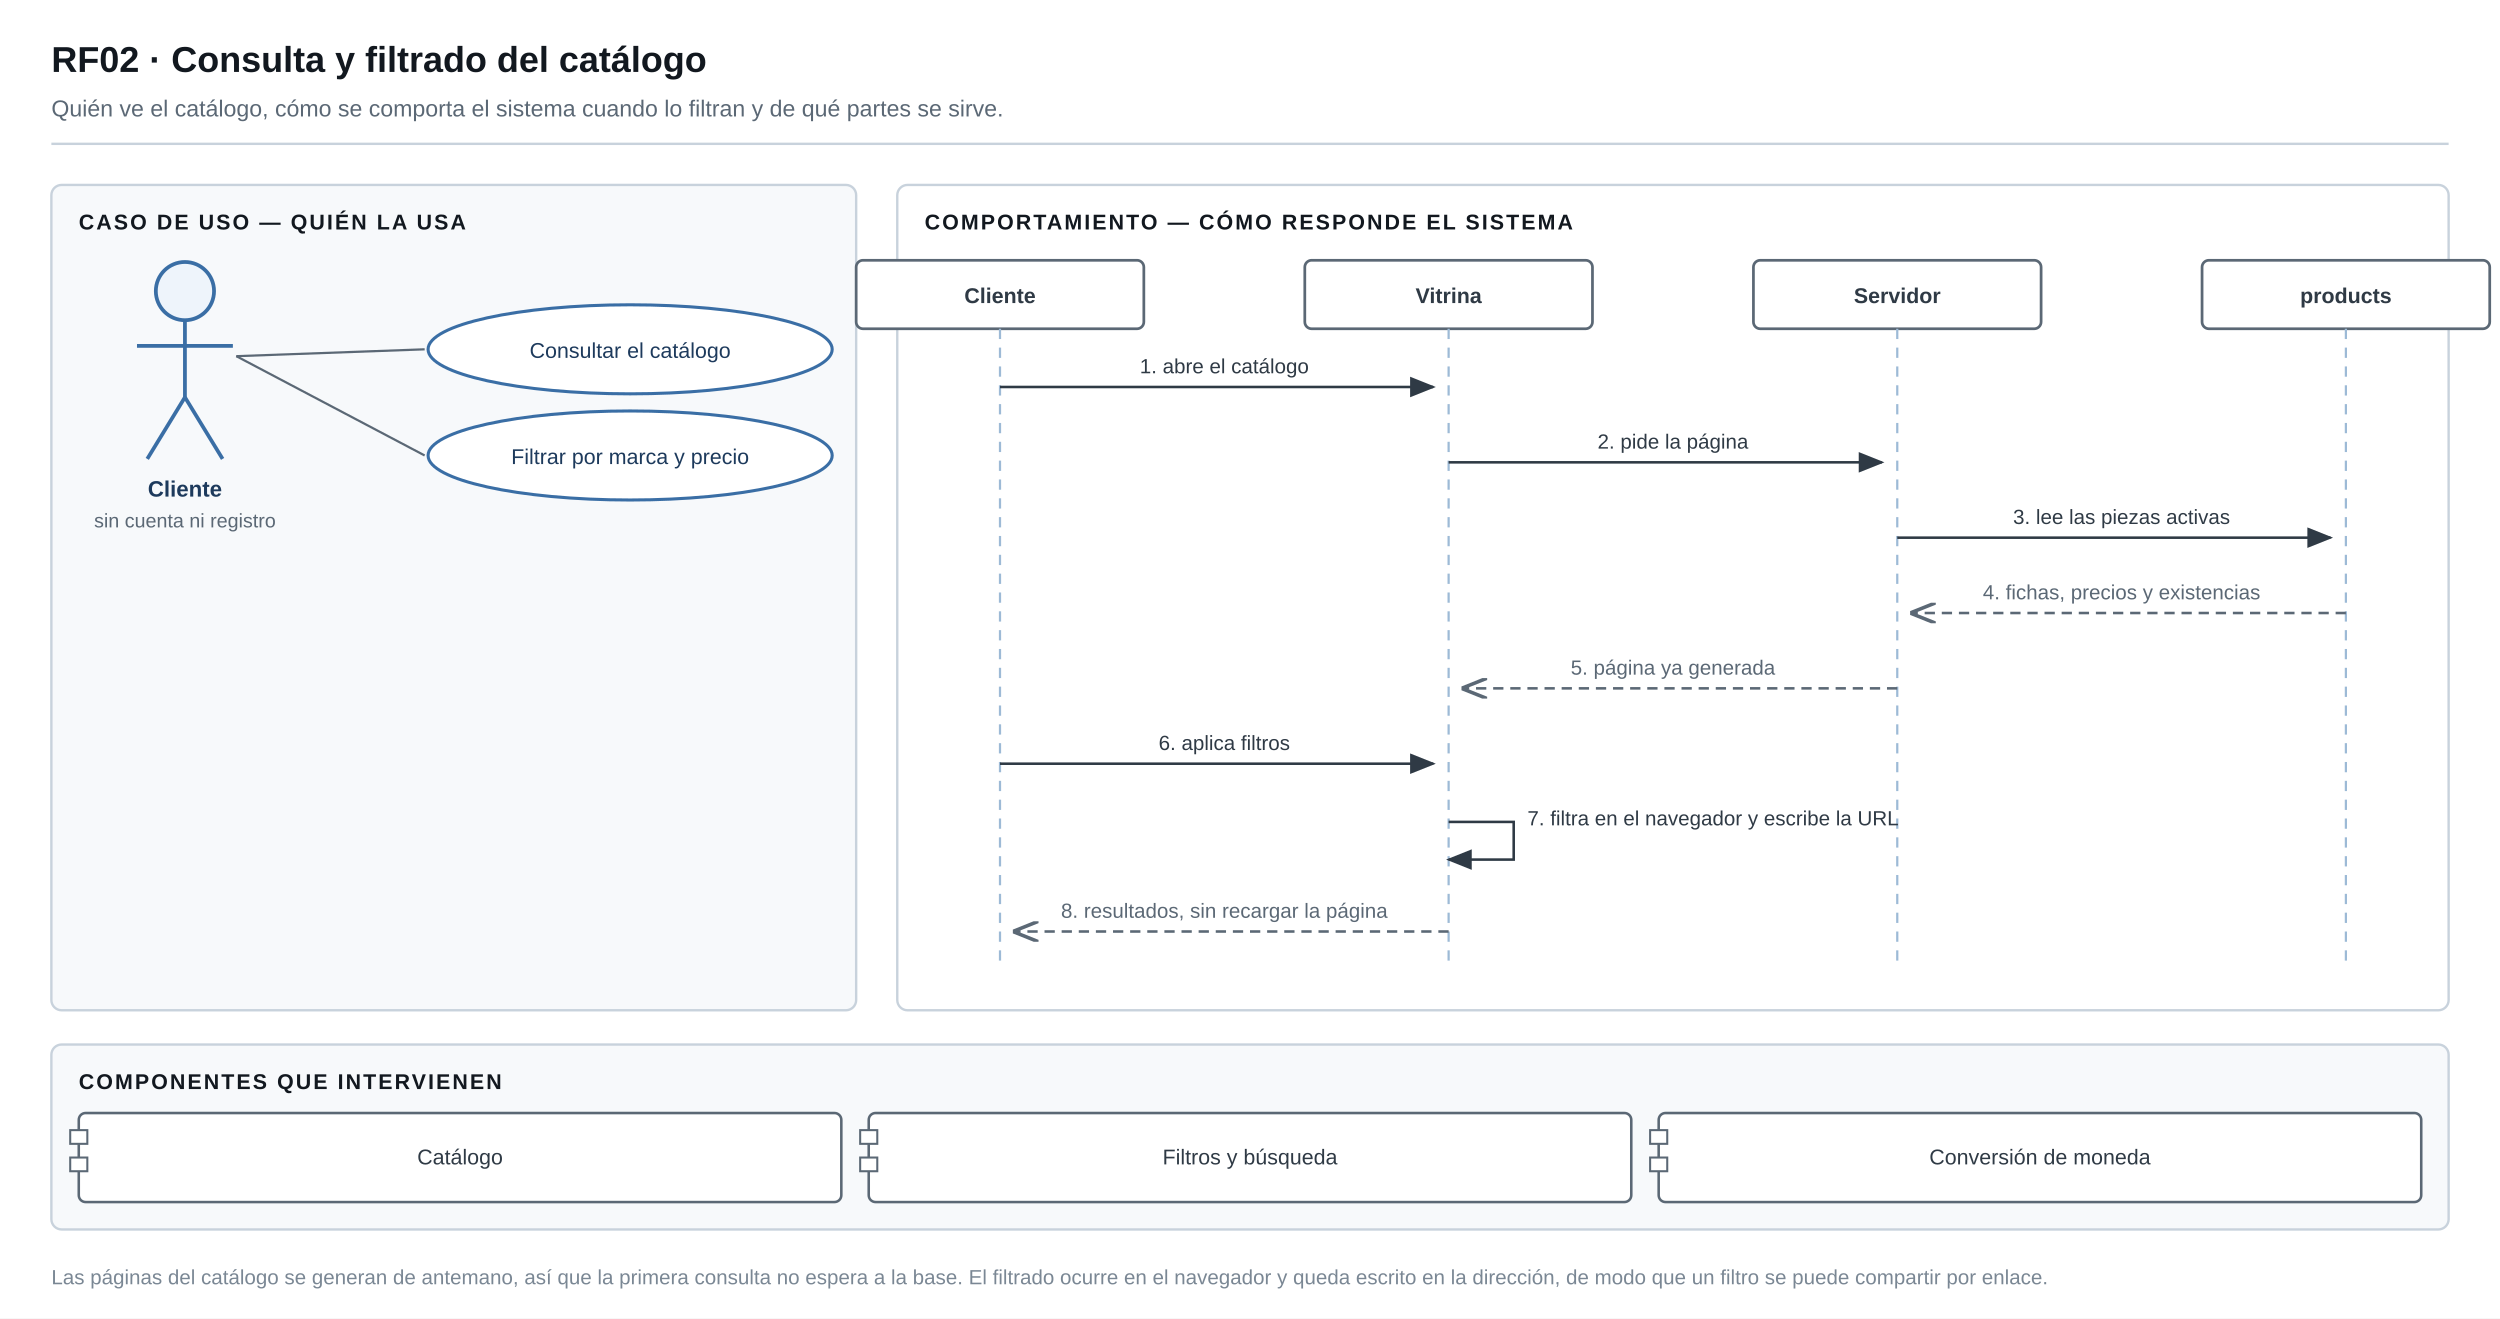
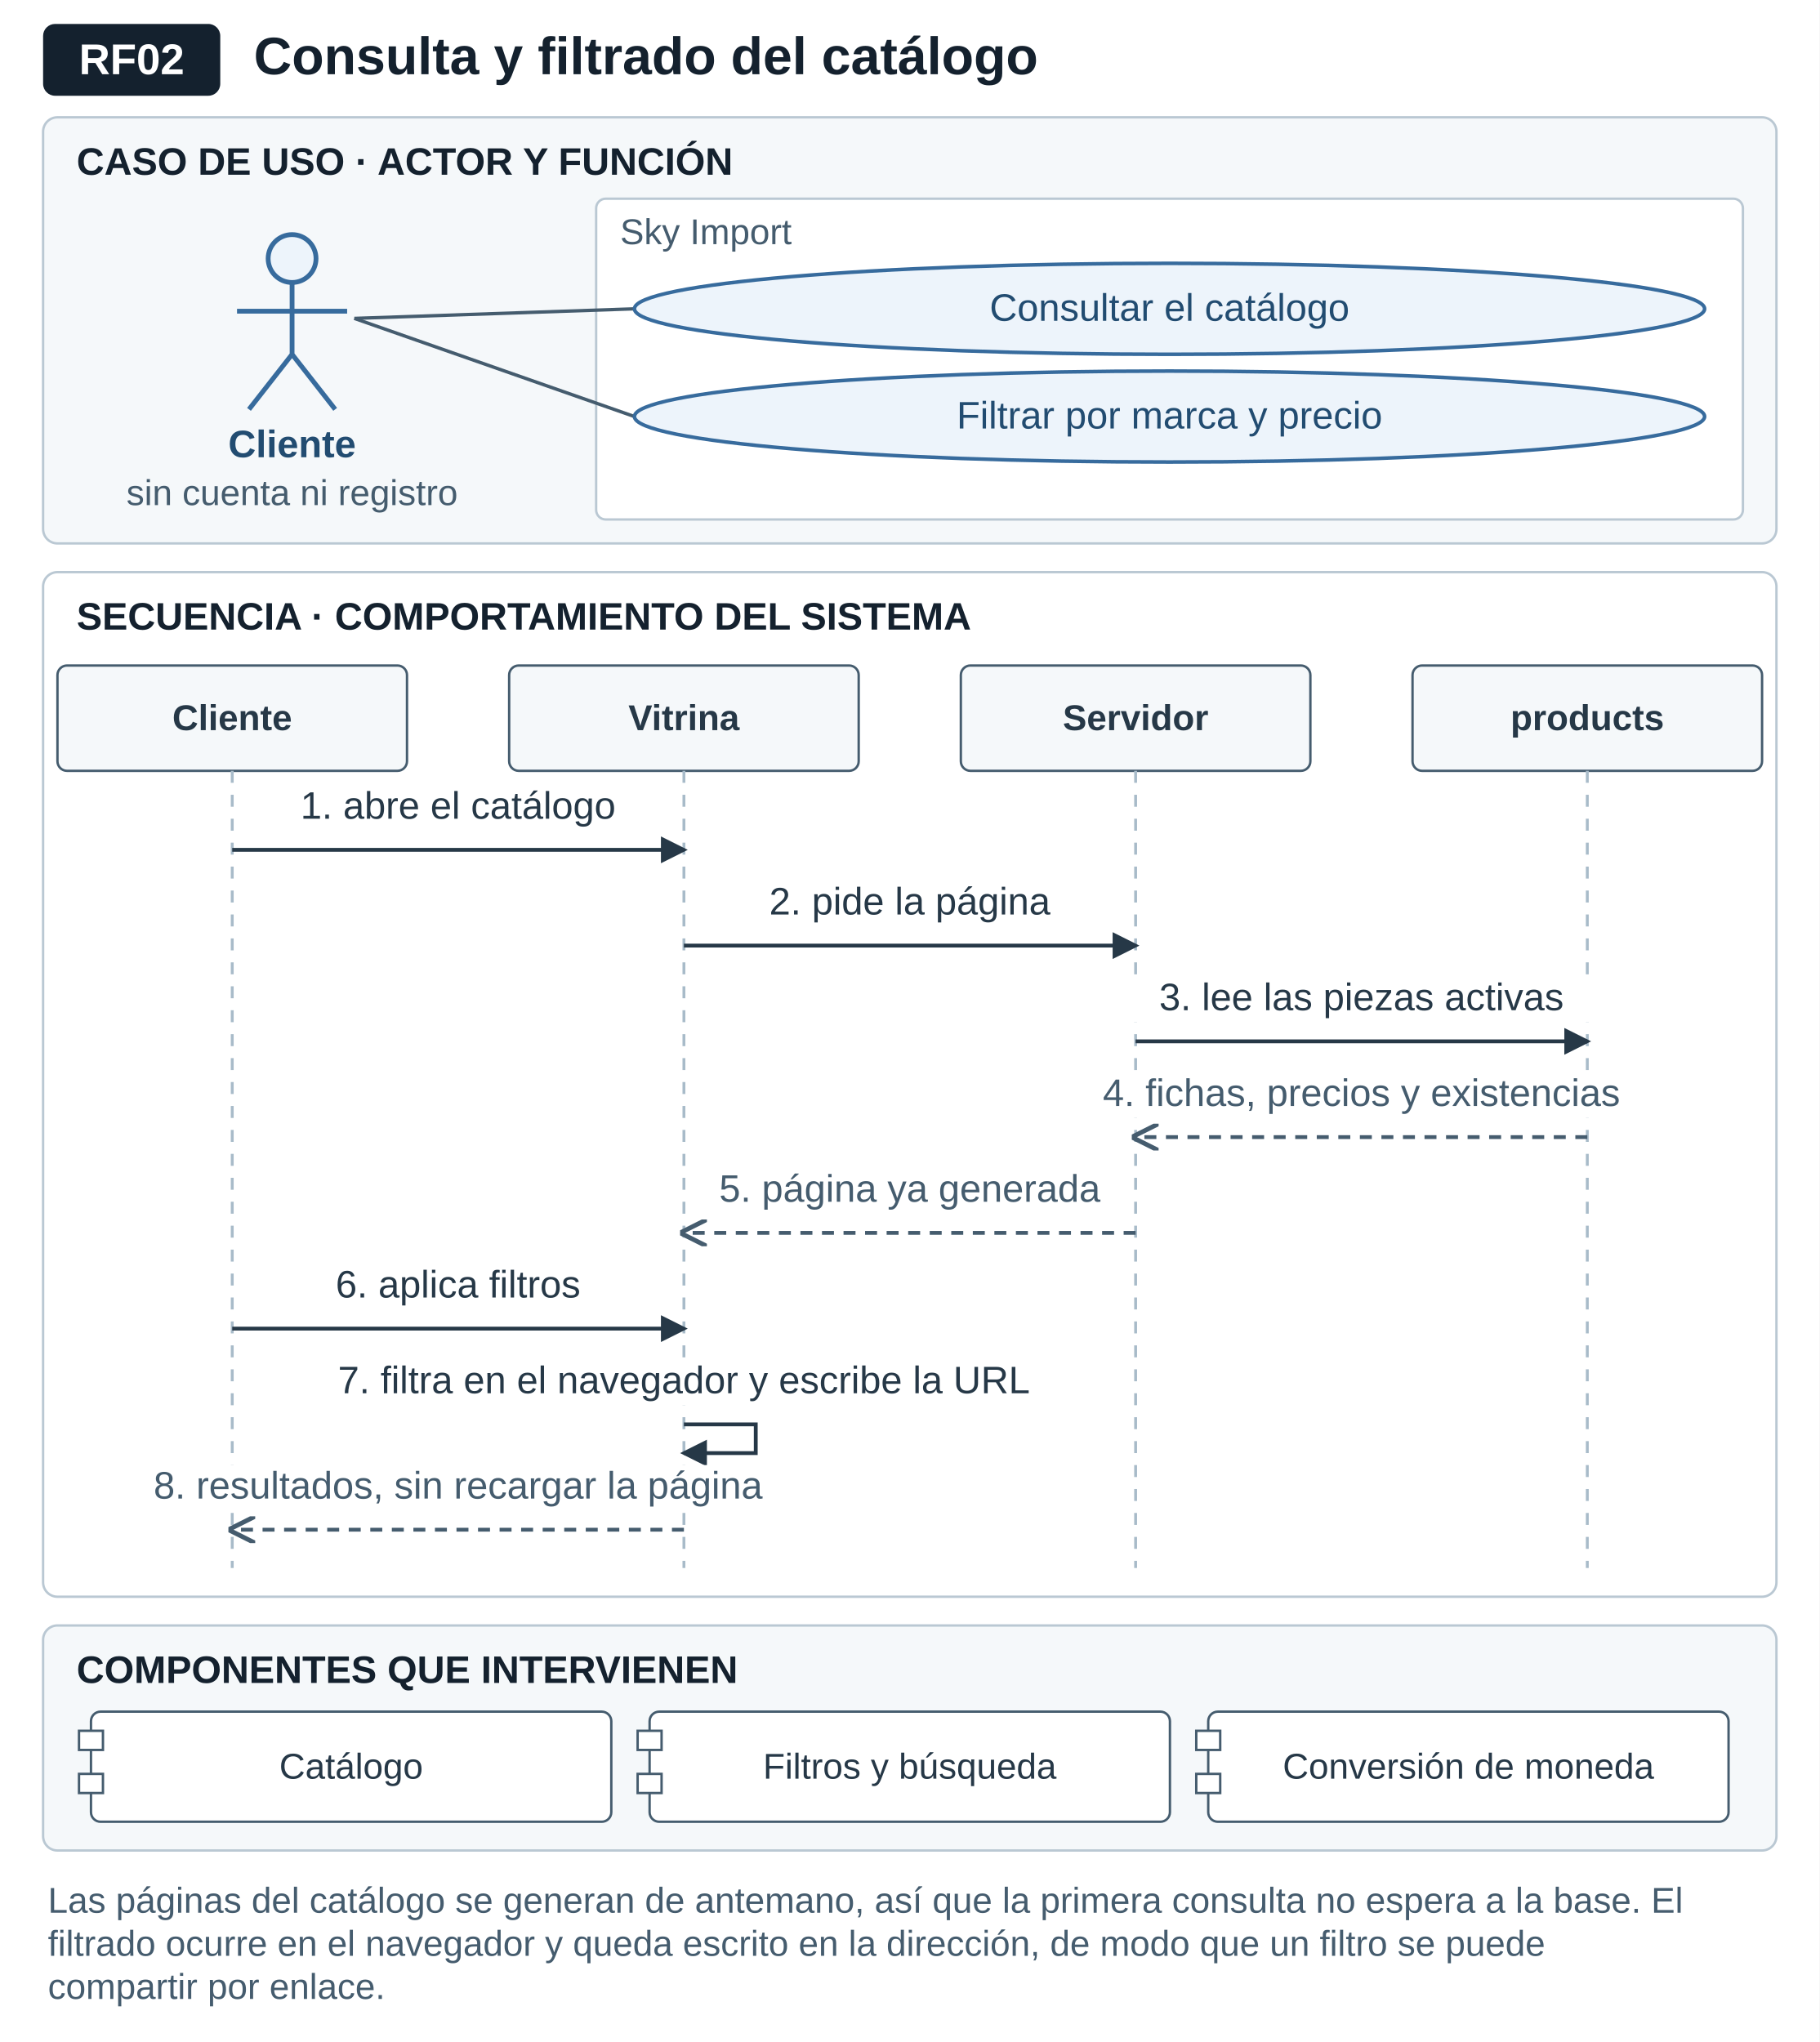
- <svg xmlns="http://www.w3.org/2000/svg" width="1460" height="770" viewBox="0 0 1460 770" font-family="Segoe UI, Arial, sans-serif">
-   <rect width="1460" height="770" fill="#ffffff" />
+ <svg xmlns="http://www.w3.org/2000/svg" width="760" height="853" viewBox="0 0 760 853" font-family="Arial, sans-serif">
+   <rect width="760" height="853" fill="#ffffff" />
  <defs>
-     <marker id="f-llena" markerWidth="10" markerHeight="8" refX="9" refY="4" orient="auto">
-       <path d="M0,0 L10,4 L0,8 z" fill="#2f3a45" />
+     <marker id="f-llena" markerWidth="7" markerHeight="7" refX="6" refY="3.5" orient="auto">
+       <path d="M0,0 L7,3.5 L0,7 z" fill="#263847" />
    </marker>
-     <marker id="f-abierta" markerWidth="10" markerHeight="8" refX="9" refY="4" orient="auto">
-       <path d="M0,0 L10,4 L0,8" fill="none" stroke="#5b6875" stroke-width="1.4" />
+     <marker id="f-abierta" markerWidth="7" markerHeight="7" refX="6" refY="3.5" orient="auto">
+       <path d="M0,0 L7,3.5 L0,7" fill="none" stroke="#455c6e" stroke-width="1.2" />
    </marker>
  </defs>
-   <text x="30" y="42" font-size="21" font-weight="700" fill="#12181f">RF02 · Consulta y filtrado del catálogo</text>
-   <text x="30" y="68" font-size="13.5" fill="#5b6875">Quién ve el catálogo, cómo se comporta el sistema cuando lo filtran y de qué partes se sirve.</text>
-   <line x1="30" y1="84" x2="1430" y2="84" stroke="#c8d2dc" stroke-width="1.4" />
-   <rect x="30" y="108" width="470" height="482" rx="6" fill="#f7f9fb" stroke="#c8d2dc" stroke-width="1.4" />
-   <text x="46" y="134" font-size="12.5" font-weight="700" fill="#12181f" letter-spacing="1.2">CASO DE USO — QUIÉN LA USA</text>
-   <g stroke="#3a6ea5" stroke-width="2.2" fill="none">
-     <circle cx="108" cy="170" r="17" fill="#eef4fb" />
-     <line x1="108" y1="187" x2="108" y2="232" />
-     <line x1="80" y1="202" x2="136" y2="202" />
-     <line x1="108" y1="232" x2="86" y2="268" />
-     <line x1="108" y1="232" x2="130" y2="268" />
+   <rect x="18" y="10" width="74" height="30" rx="5" fill="#14212e" />
+   <text x="55" y="31" text-anchor="middle" font-size="18" font-weight="700" fill="#ffffff">
+     <tspan x="55" dy="0">RF02</tspan>
+   </text>
+   <text x="106" y="31" text-anchor="start" font-size="22" font-weight="700" fill="#14212e">
+     <tspan x="106" dy="0">Consulta y filtrado del catálogo</tspan>
+   </text>
+   <rect x="18" y="49" width="724" height="178" rx="6" fill="#f5f8fa" stroke="#bac8d3" />
+   <text x="32" y="73" text-anchor="start" font-size="16" font-weight="700" fill="#14212e">
+     <tspan x="32" dy="0">CASO DE USO · ACTOR Y FUNCIÓN</tspan>
+   </text>
+   <rect x="249" y="83" width="479" height="134" rx="4" fill="#ffffff" stroke="#bac8d3" />
+   <text x="259" y="102" text-anchor="start" font-size="15" font-weight="400" fill="#455c6e">
+     <tspan x="259" dy="0">Sky Import</tspan>
+   </text>
+   <line x1="148" y1="133" x2="265" y2="129" stroke="#455c6e" stroke-width="1.4" />
+   <line x1="148" y1="133" x2="265" y2="174" stroke="#455c6e" stroke-width="1.4" />
+   <g stroke="#376b9d" stroke-width="2" fill="none">
+     <circle cx="122" cy="108" r="10" fill="#edf4fb" />
+     <path d="M122 118 v30 m-23,-18 h46 m-23,18 l-18,23 m18,-23 l18,23" />
  </g>
-   <text x="108" y="290" text-anchor="middle" font-size="13" font-weight="700" fill="#1d3a5c">Cliente</text>
-   <text x="108" y="308" text-anchor="middle" font-size="11.5" fill="#5b6875">sin cuenta ni registro</text>
-   <ellipse cx="368" cy="204" rx="118" ry="26" fill="#ffffff" stroke="#3a6ea5" stroke-width="1.8" />
-   <text x="368" y="209" text-anchor="middle" font-size="12.5" fill="#1d3a5c">Consultar el catálogo</text>
-   <line x1="138" y1="208" x2="248" y2="204" stroke="#5b6875" stroke-width="1.3" />
-   <ellipse cx="368" cy="266" rx="118" ry="26" fill="#ffffff" stroke="#3a6ea5" stroke-width="1.8" />
-   <text x="368" y="271" text-anchor="middle" font-size="12.5" fill="#1d3a5c">Filtrar por marca y precio</text>
-   <line x1="138" y1="208" x2="248" y2="266" stroke="#5b6875" stroke-width="1.3" />
-   <rect x="524" y="108" width="906" height="482" rx="6" fill="#ffffff" stroke="#c8d2dc" stroke-width="1.4" />
-   <text x="540" y="134" font-size="12.5" font-weight="700" fill="#12181f" letter-spacing="1.2">COMPORTAMIENTO — CÓMO RESPONDE EL SISTEMA</text>
-   <rect x="500" y="152" width="168" height="40" rx="4" fill="#ffffff" stroke="#5b6875" stroke-width="1.6" />
-   <text x="584" y="177" text-anchor="middle" font-size="12.5" font-weight="700" fill="#2f3a45">Cliente</text>
-   <line x1="584" y1="192" x2="584" y2="566" stroke="#9dbad6" stroke-width="1.3" stroke-dasharray="6 5" />
-   <rect x="762" y="152" width="168" height="40" rx="4" fill="#ffffff" stroke="#5b6875" stroke-width="1.6" />
-   <text x="846" y="177" text-anchor="middle" font-size="12.5" font-weight="700" fill="#2f3a45">Vitrina</text>
-   <line x1="846" y1="192" x2="846" y2="566" stroke="#9dbad6" stroke-width="1.3" stroke-dasharray="6 5" />
-   <rect x="1024" y="152" width="168" height="40" rx="4" fill="#ffffff" stroke="#5b6875" stroke-width="1.6" />
-   <text x="1108" y="177" text-anchor="middle" font-size="12.5" font-weight="700" fill="#2f3a45">Servidor</text>
-   <line x1="1108" y1="192" x2="1108" y2="566" stroke="#9dbad6" stroke-width="1.3" stroke-dasharray="6 5" />
-   <rect x="1286" y="152" width="168" height="40" rx="4" fill="#ffffff" stroke="#5b6875" stroke-width="1.6" />
-   <text x="1370" y="177" text-anchor="middle" font-size="12.5" font-weight="700" fill="#2f3a45">products</text>
-   <line x1="1370" y1="192" x2="1370" y2="566" stroke="#9dbad6" stroke-width="1.3" stroke-dasharray="6 5" />
-   <line x1="584" y1="226" x2="837" y2="226" stroke="#2f3a45" stroke-width="1.5" marker-end="url(#f-llena)" />
-   <text x="715" y="218" text-anchor="middle" font-size="12" fill="#2f3a45">1. abre el catálogo</text>
-   <line x1="846" y1="270" x2="1099" y2="270" stroke="#2f3a45" stroke-width="1.5" marker-end="url(#f-llena)" />
-   <text x="977" y="262" text-anchor="middle" font-size="12" fill="#2f3a45">2. pide la página</text>
-   <line x1="1108" y1="314" x2="1361" y2="314" stroke="#2f3a45" stroke-width="1.5" marker-end="url(#f-llena)" />
-   <text x="1239" y="306" text-anchor="middle" font-size="12" fill="#2f3a45">3. lee las piezas activas</text>
-   <line x1="1370" y1="358" x2="1117" y2="358" stroke="#5b6875" stroke-width="1.5" stroke-dasharray="6 4" marker-end="url(#f-abierta)" />
-   <text x="1239" y="350" text-anchor="middle" font-size="12" fill="#5b6875">4. fichas, precios y existencias</text>
-   <line x1="1108" y1="402" x2="855" y2="402" stroke="#5b6875" stroke-width="1.5" stroke-dasharray="6 4" marker-end="url(#f-abierta)" />
-   <text x="977" y="394" text-anchor="middle" font-size="12" fill="#5b6875">5. página ya generada</text>
-   <line x1="584" y1="446" x2="837" y2="446" stroke="#2f3a45" stroke-width="1.5" marker-end="url(#f-llena)" />
-   <text x="715" y="438" text-anchor="middle" font-size="12" fill="#2f3a45">6. aplica filtros</text>
-   <path d="M846 480 h38 v22 h-38" fill="none" stroke="#2f3a45" stroke-width="1.5" marker-end="url(#f-llena)" />
-   <text x="892" y="482" text-anchor="start" font-size="12" fill="#2f3a45">7. filtra en el navegador y escribe la URL</text>
-   <line x1="846" y1="544" x2="593" y2="544" stroke="#5b6875" stroke-width="1.5" stroke-dasharray="6 4" marker-end="url(#f-abierta)" />
-   <text x="715" y="536" text-anchor="middle" font-size="12" fill="#5b6875">8. resultados, sin recargar la página</text>
-   <rect x="30" y="610" width="1400" height="108" rx="6" fill="#f7f9fb" stroke="#c8d2dc" stroke-width="1.4" />
-   <text x="46" y="636" font-size="12.5" font-weight="700" fill="#12181f" letter-spacing="1.2">COMPONENTES QUE INTERVIENEN</text>
-   <rect x="46" y="650" width="445.333" height="52" rx="4" fill="#ffffff" stroke="#5b6875" stroke-width="1.5" />
-   <rect x="41" y="660" width="10" height="8" fill="#ffffff" stroke="#5b6875" stroke-width="1.2" />
-   <rect x="41" y="676" width="10" height="8" fill="#ffffff" stroke="#5b6875" stroke-width="1.2" />
-   <text x="268.667" y="680" text-anchor="middle" font-size="12.5" fill="#2f3a45">Catálogo</text>
-   <rect x="507.333" y="650" width="445.333" height="52" rx="4" fill="#ffffff" stroke="#5b6875" stroke-width="1.5" />
-   <rect x="502.333" y="660" width="10" height="8" fill="#ffffff" stroke="#5b6875" stroke-width="1.2" />
-   <rect x="502.333" y="676" width="10" height="8" fill="#ffffff" stroke="#5b6875" stroke-width="1.2" />
-   <text x="730" y="680" text-anchor="middle" font-size="12.5" fill="#2f3a45">Filtros y búsqueda</text>
-   <rect x="968.667" y="650" width="445.333" height="52" rx="4" fill="#ffffff" stroke="#5b6875" stroke-width="1.5" />
-   <rect x="963.667" y="660" width="10" height="8" fill="#ffffff" stroke="#5b6875" stroke-width="1.2" />
-   <rect x="963.667" y="676" width="10" height="8" fill="#ffffff" stroke="#5b6875" stroke-width="1.2" />
-   <text x="1191.333" y="680" text-anchor="middle" font-size="12.5" fill="#2f3a45">Conversión de moneda</text>
-   <text x="30" y="750" font-size="12" fill="#7a8794">Las páginas del catálogo se generan de antemano, así que la primera consulta no espera a la base. El filtrado ocurre en el navegador y queda escrito en la dirección, de modo que un filtro se puede compartir por enlace.</text>
+   <text x="122" y="191" text-anchor="middle" font-size="16" font-weight="700" fill="#224c71">
+     <tspan x="122" dy="0">Cliente</tspan>
+   </text>
+   <text x="122" y="211" text-anchor="middle" font-size="15" font-weight="400" fill="#455c6e">
+     <tspan x="122" dy="0">sin cuenta ni registro</tspan>
+   </text>
+   <ellipse cx="488.5" cy="129" rx="223.5" ry="19" fill="#edf4fb" stroke="#376b9d" stroke-width="1.5" />
+   <text x="488.5" y="134" text-anchor="middle" font-size="16" font-weight="400" fill="#224c71">
+     <tspan x="488.5" dy="0">Consultar el catálogo</tspan>
+   </text>
+   <ellipse cx="488.5" cy="174" rx="223.5" ry="19" fill="#edf4fb" stroke="#376b9d" stroke-width="1.5" />
+   <text x="488.5" y="179" text-anchor="middle" font-size="16" font-weight="400" fill="#224c71">
+     <tspan x="488.5" dy="0">Filtrar por marca y precio</tspan>
+   </text>
+   <rect x="18" y="239" width="724" height="428" rx="6" fill="#ffffff" stroke="#bac8d3" />
+   <text x="32" y="263" text-anchor="start" font-size="16" font-weight="700" fill="#14212e">
+     <tspan x="32" dy="0">SECUENCIA · COMPORTAMIENTO DEL SISTEMA</tspan>
+   </text>
+   <rect x="24" y="278" width="146" height="44" rx="4" fill="#f5f8fa" stroke="#455c6e" />
+   <text x="97" y="305" text-anchor="middle" font-size="15" font-weight="700" fill="#263847">
+     <tspan x="97" dy="0">Cliente</tspan>
+   </text>
+   <line x1="97" y1="322" x2="97" y2="655" stroke="#a8bbc9" stroke-width="1.2" stroke-dasharray="5 5" />
+   <rect x="212.667" y="278" width="146" height="44" rx="4" fill="#f5f8fa" stroke="#455c6e" />
+   <text x="285.667" y="305" text-anchor="middle" font-size="15" font-weight="700" fill="#263847">
+     <tspan x="285.667" dy="0">Vitrina</tspan>
+   </text>
+   <line x1="285.667" y1="322" x2="285.667" y2="655" stroke="#a8bbc9" stroke-width="1.2" stroke-dasharray="5 5" />
+   <rect x="401.333" y="278" width="146" height="44" rx="4" fill="#f5f8fa" stroke="#455c6e" />
+   <text x="474.333" y="305" text-anchor="middle" font-size="15" font-weight="700" fill="#263847">
+     <tspan x="474.333" dy="0">Servidor</tspan>
+   </text>
+   <line x1="474.333" y1="322" x2="474.333" y2="655" stroke="#a8bbc9" stroke-width="1.2" stroke-dasharray="5 5" />
+   <rect x="590" y="278" width="146" height="44" rx="4" fill="#f5f8fa" stroke="#455c6e" />
+   <text x="663" y="305" text-anchor="middle" font-size="15" font-weight="700" fill="#263847">
+     <tspan x="663" dy="0">products</tspan>
+   </text>
+   <line x1="663" y1="322" x2="663" y2="655" stroke="#a8bbc9" stroke-width="1.2" stroke-dasharray="5 5" />
+   <rect x="114.893" y="328" width="152.88" height="19" rx="2" fill="#ffffff" />
+   <text x="191.333" y="342" text-anchor="middle" font-size="16" font-weight="400" fill="#263847">
+     <tspan x="191.333" dy="0">1. abre el catálogo</tspan>
+   </text>
+   <line x1="97" y1="355" x2="285.667" y2="355" stroke="#263847" stroke-width="1.6" marker-end="url(#f-llena)" />
+   <rect x="314.2" y="368" width="131.6" height="19" rx="2" fill="#ffffff" />
+   <text x="380" y="382" text-anchor="middle" font-size="16" font-weight="400" fill="#263847">
+     <tspan x="380" dy="0">2. pide la página</tspan>
+   </text>
+   <line x1="285.667" y1="395" x2="474.333" y2="395" stroke="#263847" stroke-width="1.6" marker-end="url(#f-llena)" />
+   <rect x="472.147" y="408" width="193.04" height="19" rx="2" fill="#ffffff" />
+   <text x="568.667" y="422" text-anchor="middle" font-size="16" font-weight="400" fill="#263847">
+     <tspan x="568.667" dy="0">3. lee las piezas activas</tspan>
+   </text>
+   <line x1="474.333" y1="435" x2="663" y2="435" stroke="#263847" stroke-width="1.6" marker-end="url(#f-llena)" />
+   <rect x="443.907" y="448" width="249.52" height="19" rx="2" fill="#ffffff" />
+   <text x="568.667" y="462" text-anchor="middle" font-size="16" font-weight="400" fill="#455c6e">
+     <tspan x="568.667" dy="0">4. fichas, precios y existencias</tspan>
+   </text>
+   <line x1="663" y1="475" x2="474.333" y2="475" stroke="#455c6e" stroke-width="1.6" stroke-dasharray="5 4" marker-end="url(#f-abierta)" />
+   <rect x="292.92" y="488" width="174.16" height="19" rx="2" fill="#ffffff" />
+   <text x="380" y="502" text-anchor="middle" font-size="16" font-weight="400" fill="#455c6e">
+     <tspan x="380" dy="0">5. página ya generada</tspan>
+   </text>
+   <line x1="474.333" y1="515" x2="285.667" y2="515" stroke="#455c6e" stroke-width="1.6" stroke-dasharray="5 4" marker-end="url(#f-abierta)" />
+   <rect x="125.693" y="528" width="131.28" height="19" rx="2" fill="#ffffff" />
+   <text x="191.333" y="542" text-anchor="middle" font-size="16" font-weight="400" fill="#263847">
+     <tspan x="191.333" dy="0">6. aplica filtros</tspan>
+   </text>
+   <line x1="97" y1="555" x2="285.667" y2="555" stroke="#263847" stroke-width="1.6" marker-end="url(#f-llena)" />
+   <rect x="122.427" y="568" width="326.48" height="19" rx="2" fill="#ffffff" />
+   <text x="285.667" y="582" text-anchor="middle" font-size="16" font-weight="400" fill="#263847">
+     <tspan x="285.667" dy="0">7. filtra en el navegador y escribe la URL</tspan>
+   </text>
+   <path d="M285.667 595 h30 v12 h-30" fill="none" stroke="#263847" stroke-width="1.6" marker-end="url(#f-llena)" />
+   <rect x="46.813" y="612" width="289.04" height="19" rx="2" fill="#ffffff" />
+   <text x="191.333" y="626" text-anchor="middle" font-size="16" font-weight="400" fill="#455c6e">
+     <tspan x="191.333" dy="0">8. resultados, sin recargar la página</tspan>
+   </text>
+   <line x1="285.667" y1="639" x2="97" y2="639" stroke="#455c6e" stroke-width="1.6" stroke-dasharray="5 4" marker-end="url(#f-abierta)" />
+   <rect x="18" y="679" width="724" height="94" rx="6" fill="#f5f8fa" stroke="#bac8d3" />
+   <text x="32" y="703" text-anchor="start" font-size="16" font-weight="700" fill="#14212e">
+     <tspan x="32" dy="0">COMPONENTES QUE INTERVIENEN</tspan>
+   </text>
+   <rect x="38" y="715" width="217.333" height="46" rx="4" fill="#ffffff" stroke="#455c6e" />
+   <rect x="33" y="723" width="10" height="8" fill="#ffffff" stroke="#455c6e" />
+   <rect x="33" y="741" width="10" height="8" fill="#ffffff" stroke="#455c6e" />
+   <text x="146.667" y="743" text-anchor="middle" font-size="15" font-weight="400" fill="#263847">
+     <tspan x="146.667" dy="0">Catálogo</tspan>
+   </text>
+   <rect x="271.333" y="715" width="217.333" height="46" rx="4" fill="#ffffff" stroke="#455c6e" />
+   <rect x="266.333" y="723" width="10" height="8" fill="#ffffff" stroke="#455c6e" />
+   <rect x="266.333" y="741" width="10" height="8" fill="#ffffff" stroke="#455c6e" />
+   <text x="380" y="743" text-anchor="middle" font-size="15" font-weight="400" fill="#263847">
+     <tspan x="380" dy="0">Filtros y búsqueda</tspan>
+   </text>
+   <rect x="504.667" y="715" width="217.333" height="46" rx="4" fill="#ffffff" stroke="#455c6e" />
+   <rect x="499.667" y="723" width="10" height="8" fill="#ffffff" stroke="#455c6e" />
+   <rect x="499.667" y="741" width="10" height="8" fill="#ffffff" stroke="#455c6e" />
+   <text x="613.333" y="743" text-anchor="middle" font-size="15" font-weight="400" fill="#263847">
+     <tspan x="613.333" dy="0">Conversión de moneda</tspan>
+   </text>
+   <text x="20" y="799" text-anchor="start" font-size="15" font-weight="400" fill="#455c6e">
+     <tspan x="20" dy="0">Las páginas del catálogo se generan de antemano, así que la primera consulta no espera a la base. El</tspan>
+     <tspan x="20" dy="18">filtrado ocurre en el navegador y queda escrito en la dirección, de modo que un filtro se puede</tspan>
+     <tspan x="20" dy="18">compartir por enlace.</tspan>
+   </text>
</svg>
